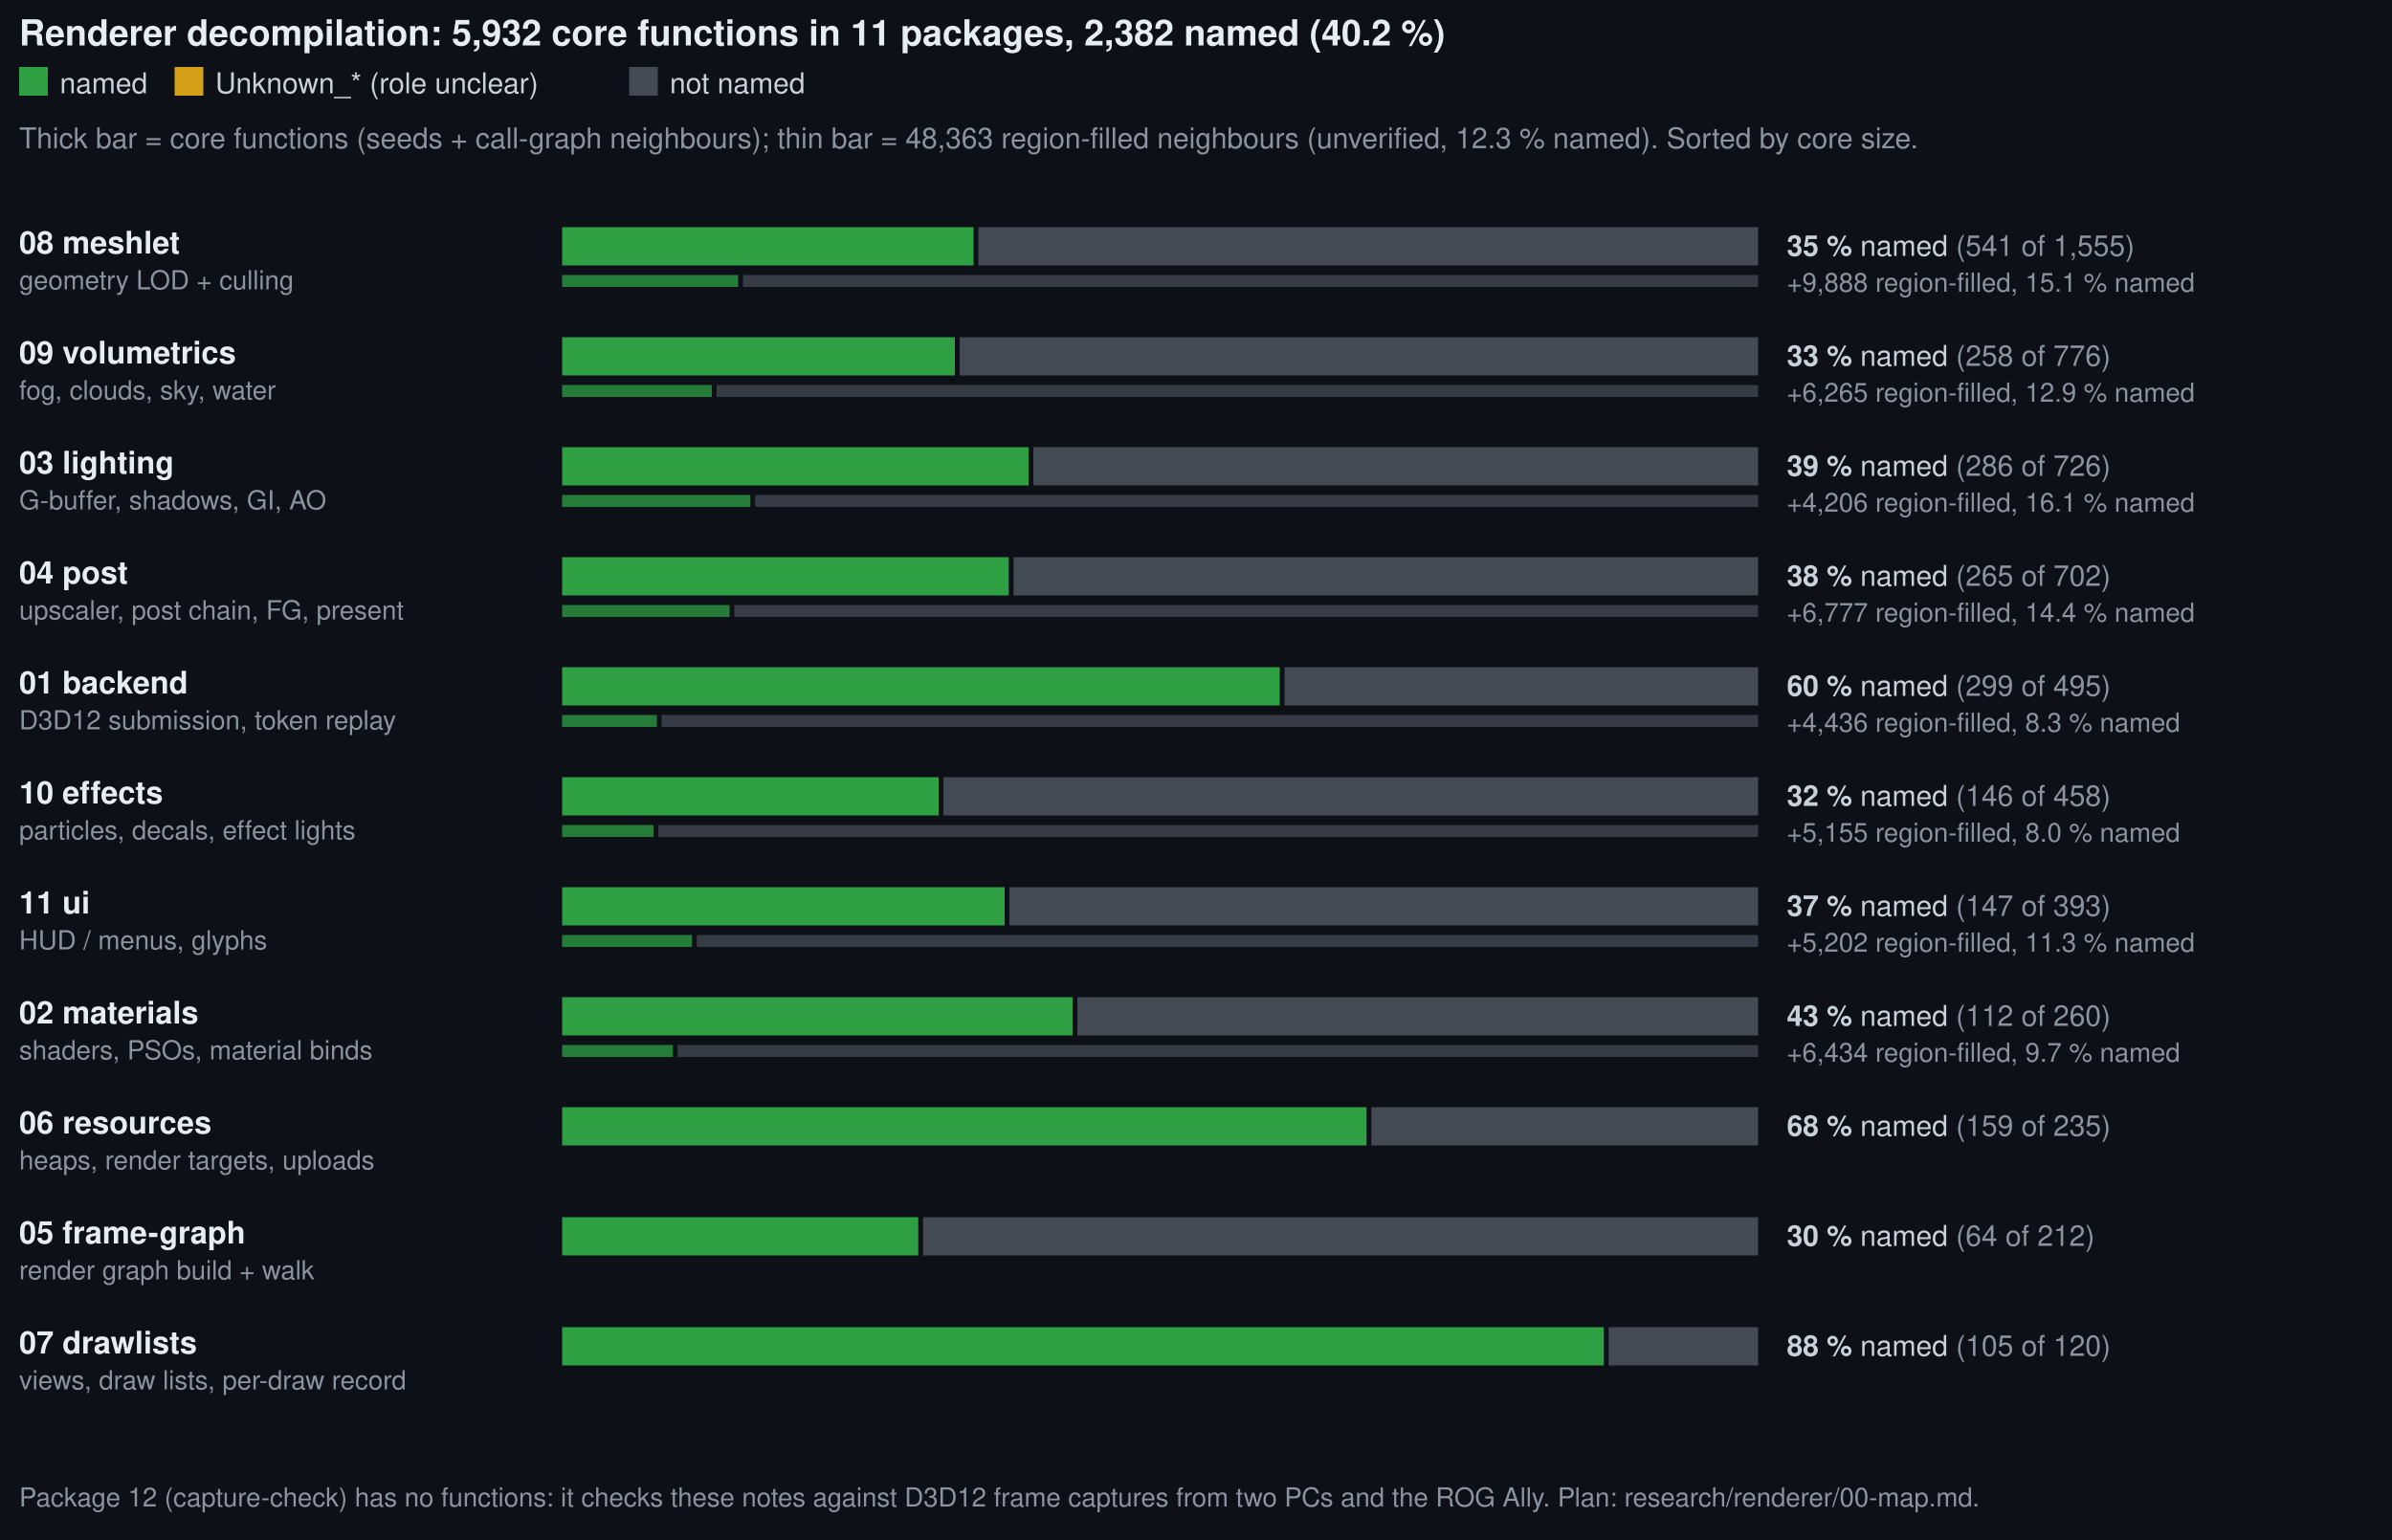
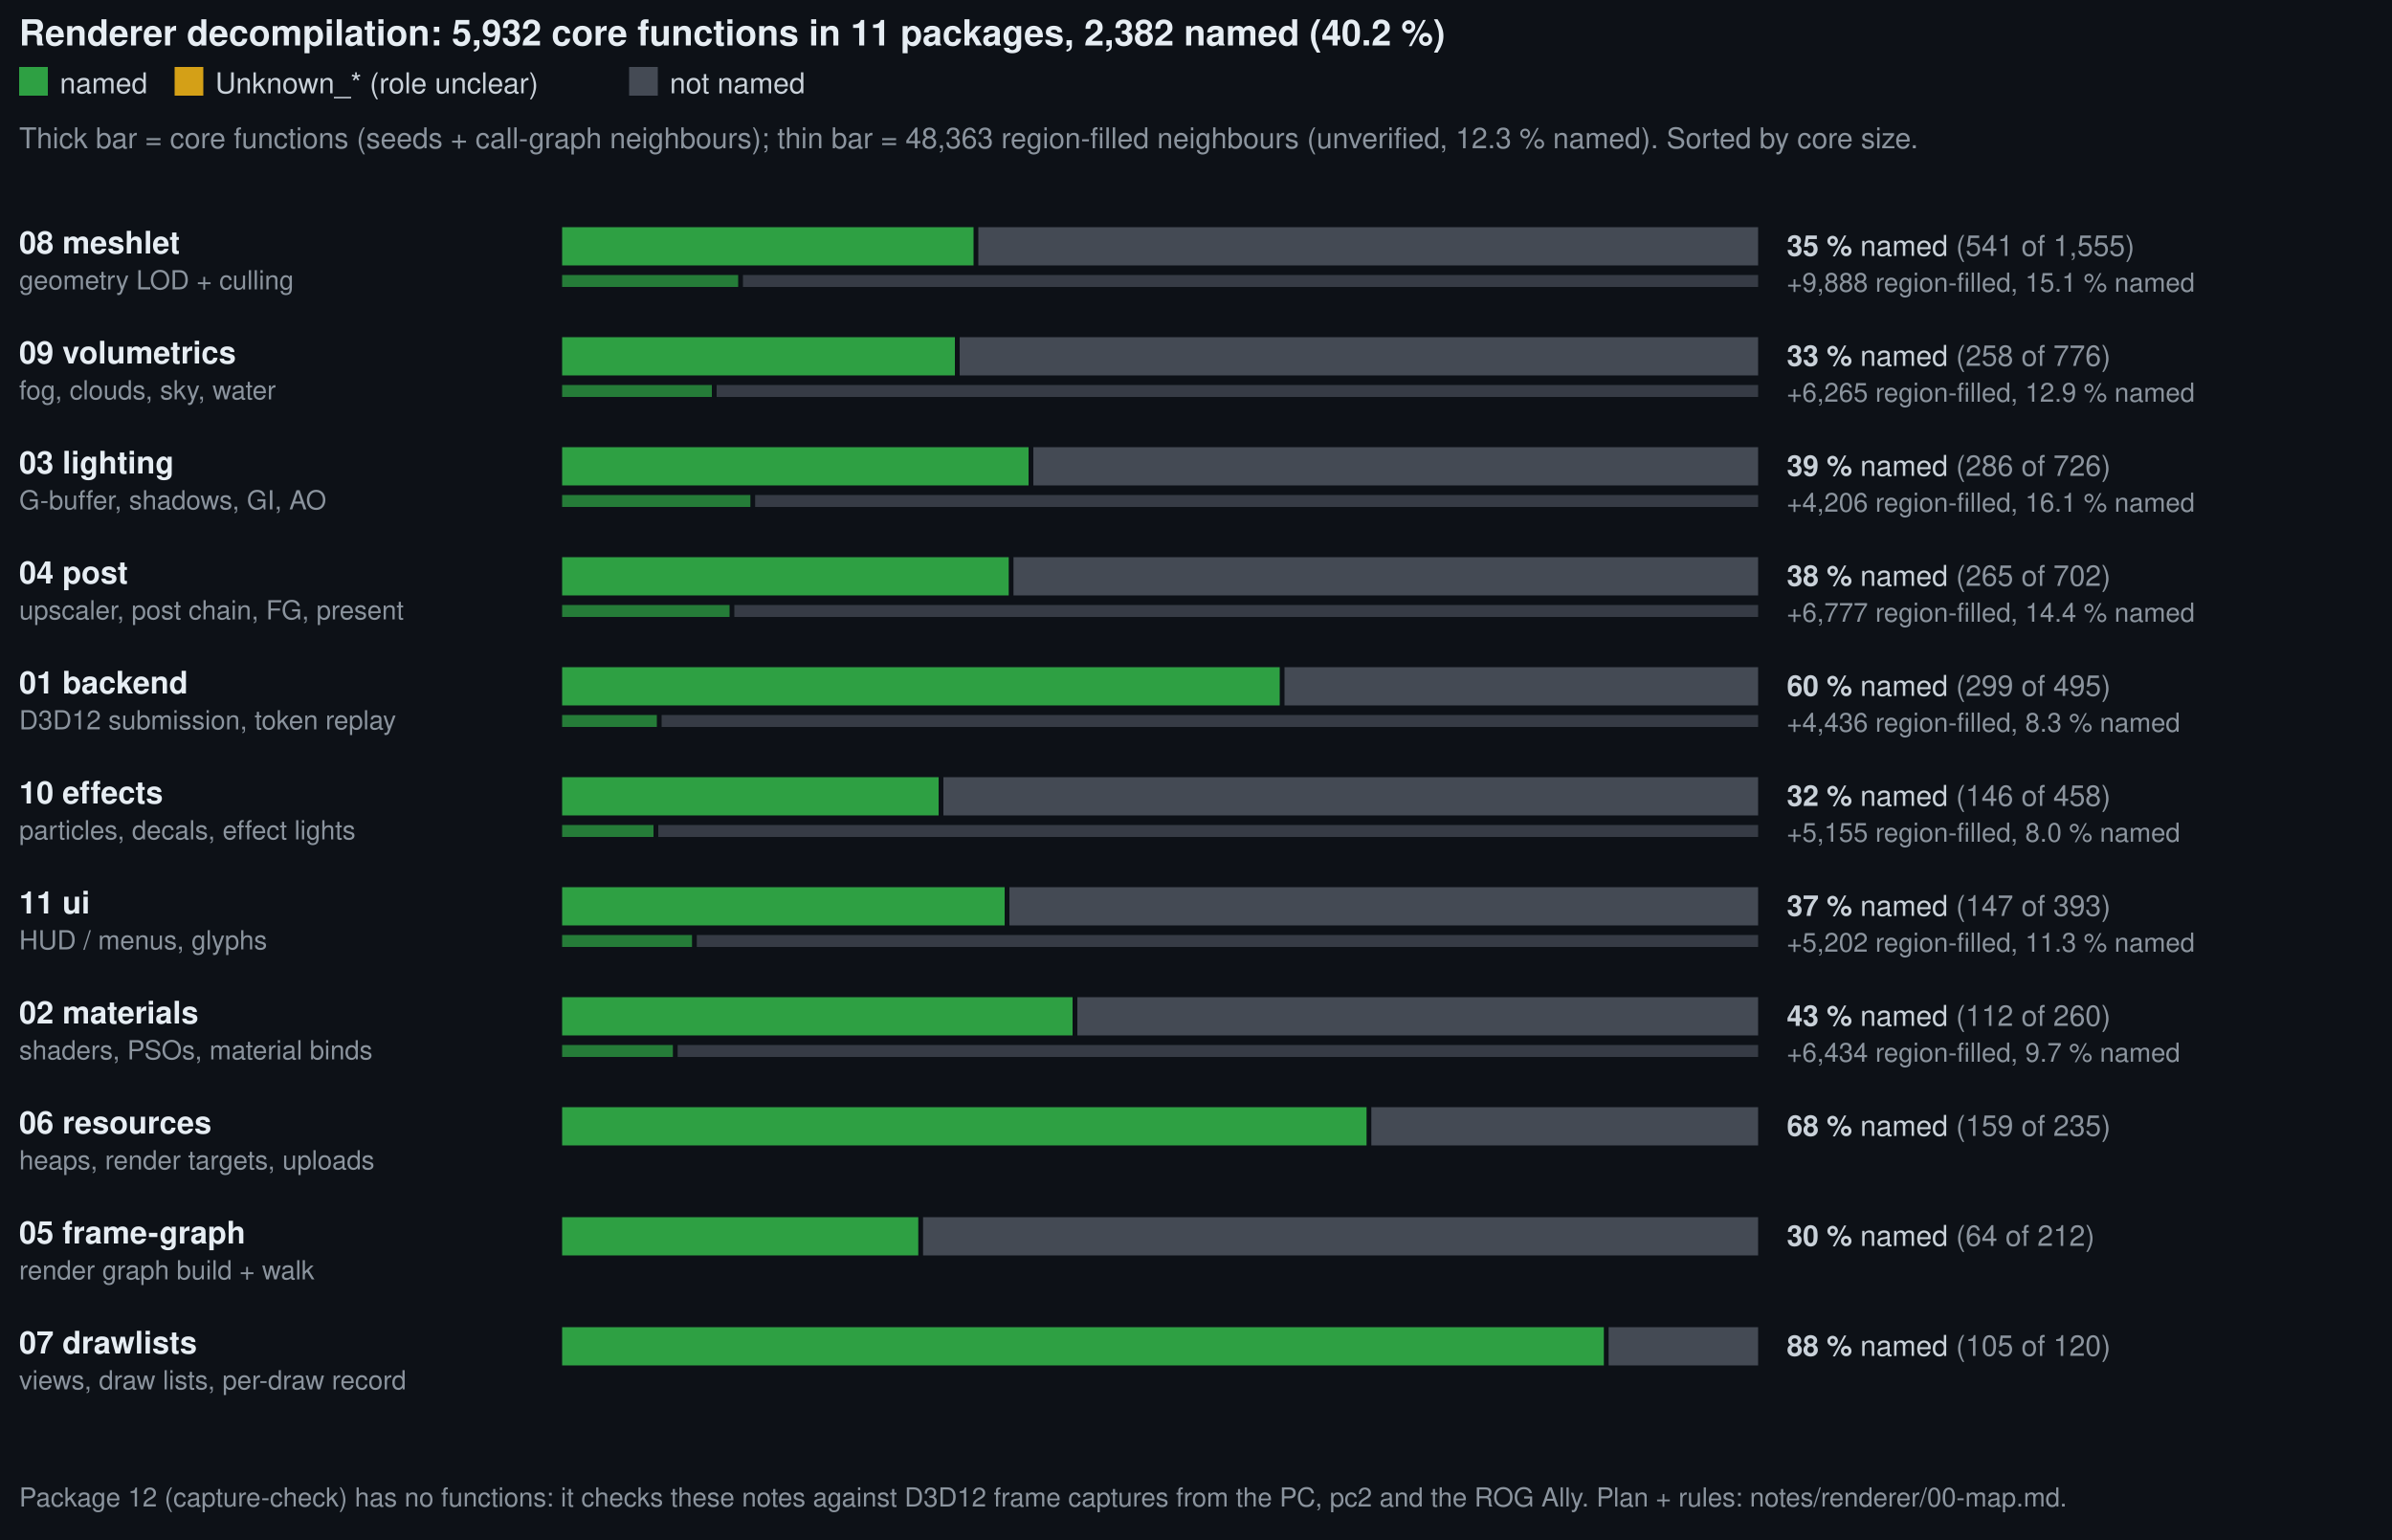
<svg xmlns="http://www.w3.org/2000/svg" viewBox="0 0 1000 644" style="width:100%;height:auto" font-family="Segoe UI,Helvetica,Arial,sans-serif">
  <rect width="100%" height="100%" fill="#0d1117" />
  <text x="8" y="19" fill="#e6edf3" font-size="15" font-weight="700">Renderer decompilation: 5,932 core functions in 11 packages, 2,382 named (40.2 %)</text>
  <rect x="8" y="28" width="12" height="12" fill="#2ea043" />
  <text x="25" y="39" fill="#c9d1d9" font-size="12">named</text>
  <rect x="73" y="28" width="12" height="12" fill="#d4a017" />
  <text x="90" y="39" fill="#c9d1d9" font-size="12">Unknown_* (role unclear)</text>
  <rect x="263" y="28" width="12" height="12" fill="#444a54" />
  <text x="280" y="39" fill="#c9d1d9" font-size="12">not named</text>
  <text x="8" y="62" fill="#8b949e" font-size="12">Thick bar = core functions (seeds + call-graph neighbours); thin bar = 48,363 region-filled neighbours (unverified, 12.3 % named). Sorted by core size.</text>
  <text x="8" y="106" fill="#e6edf3" font-size="13" font-weight="600">08 meshlet</text>
  <text x="8" y="121" fill="#8b949e" font-size="11">geometry LOD + culling</text>
  <rect x="235.0" y="95" width="172.0" height="16" fill="#2ea043" opacity="1" />
  <rect x="409.0" y="95" width="326.0" height="16" fill="#444a54" opacity="1" />
  <rect x="235.0" y="115" width="73.6" height="5" fill="#2ea043" opacity="0.75" />
  <rect x="310.6" y="115" width="424.4" height="5" fill="#444a54" opacity="0.75" />
  <text x="747" y="107" fill="#c9d1d9" font-size="12">
    <tspan font-weight="600">35 %</tspan> named <tspan fill="#8b949e">(541 of 1,555)</tspan>
  </text>
  <text x="747" y="122" fill="#8b949e" font-size="11">+9,888 region-filled, 15.1 % named</text>
  <text x="8" y="152" fill="#e6edf3" font-size="13" font-weight="600">09 volumetrics</text>
  <text x="8" y="167" fill="#8b949e" font-size="11">fog, clouds, sky, water</text>
  <rect x="235.0" y="141" width="164.2" height="16" fill="#2ea043" opacity="1" />
  <rect x="401.2" y="141" width="333.8" height="16" fill="#444a54" opacity="1" />
  <rect x="235.0" y="161" width="62.6" height="5" fill="#2ea043" opacity="0.75" />
  <rect x="299.6" y="161" width="435.4" height="5" fill="#444a54" opacity="0.75" />
  <text x="747" y="153" fill="#c9d1d9" font-size="12">
    <tspan font-weight="600">33 %</tspan> named <tspan fill="#8b949e">(258 of 776)</tspan>
  </text>
  <text x="747" y="168" fill="#8b949e" font-size="11">+6,265 region-filled, 12.9 % named</text>
  <text x="8" y="198" fill="#e6edf3" font-size="13" font-weight="600">03 lighting</text>
  <text x="8" y="213" fill="#8b949e" font-size="11">G-buffer, shadows, GI, AO</text>
  <rect x="235.0" y="187" width="195.0" height="16" fill="#2ea043" opacity="1" />
  <rect x="432.0" y="187" width="303.0" height="16" fill="#444a54" opacity="1" />
  <rect x="235.0" y="207" width="78.7" height="5" fill="#2ea043" opacity="0.75" />
  <rect x="315.7" y="207" width="419.3" height="5" fill="#444a54" opacity="0.75" />
  <text x="747" y="199" fill="#c9d1d9" font-size="12">
    <tspan font-weight="600">39 %</tspan> named <tspan fill="#8b949e">(286 of 726)</tspan>
  </text>
  <text x="747" y="214" fill="#8b949e" font-size="11">+4,206 region-filled, 16.1 % named</text>
  <text x="8" y="244" fill="#e6edf3" font-size="13" font-weight="600">04 post</text>
  <text x="8" y="259" fill="#8b949e" font-size="11">upscaler, post chain, FG, present</text>
  <rect x="235.0" y="233" width="186.7" height="16" fill="#2ea043" opacity="1" />
  <rect x="423.7" y="233" width="311.3" height="16" fill="#444a54" opacity="1" />
  <rect x="235.0" y="253" width="70.0" height="5" fill="#2ea043" opacity="0.75" />
  <rect x="307.0" y="253" width="428.0" height="5" fill="#444a54" opacity="0.75" />
  <text x="747" y="245" fill="#c9d1d9" font-size="12">
    <tspan font-weight="600">38 %</tspan> named <tspan fill="#8b949e">(265 of 702)</tspan>
  </text>
  <text x="747" y="260" fill="#8b949e" font-size="11">+6,777 region-filled, 14.4 % named</text>
  <text x="8" y="290" fill="#e6edf3" font-size="13" font-weight="600">01 backend</text>
  <text x="8" y="305" fill="#8b949e" font-size="11">D3D12 submission, token replay</text>
  <rect x="235.0" y="279" width="300.0" height="16" fill="#2ea043" opacity="1" />
  <rect x="537.0" y="279" width="198.0" height="16" fill="#444a54" opacity="1" />
  <rect x="235.0" y="299" width="39.6" height="5" fill="#2ea043" opacity="0.75" />
  <rect x="276.6" y="299" width="458.4" height="5" fill="#444a54" opacity="0.75" />
  <text x="747" y="291" fill="#c9d1d9" font-size="12">
    <tspan font-weight="600">60 %</tspan> named <tspan fill="#8b949e">(299 of 495)</tspan>
  </text>
  <text x="747" y="306" fill="#8b949e" font-size="11">+4,436 region-filled, 8.3 % named</text>
  <text x="8" y="336" fill="#e6edf3" font-size="13" font-weight="600">10 effects</text>
  <text x="8" y="351" fill="#8b949e" font-size="11">particles, decals, effect lights</text>
  <rect x="235.0" y="325" width="157.4" height="16" fill="#2ea043" opacity="1" />
  <rect x="394.4" y="325" width="340.6" height="16" fill="#444a54" opacity="1" />
  <rect x="235.0" y="345" width="38.2" height="5" fill="#2ea043" opacity="0.75" />
  <rect x="275.2" y="345" width="459.8" height="5" fill="#444a54" opacity="0.75" />
  <text x="747" y="337" fill="#c9d1d9" font-size="12">
    <tspan font-weight="600">32 %</tspan> named <tspan fill="#8b949e">(146 of 458)</tspan>
  </text>
  <text x="747" y="352" fill="#8b949e" font-size="11">+5,155 region-filled, 8.0 % named</text>
  <text x="8" y="382" fill="#e6edf3" font-size="13" font-weight="600">11 ui</text>
  <text x="8" y="397" fill="#8b949e" font-size="11">HUD / menus, glyphs</text>
  <rect x="235.0" y="371" width="185.0" height="16" fill="#2ea043" opacity="1" />
  <rect x="422.0" y="371" width="313.0" height="16" fill="#444a54" opacity="1" />
  <rect x="235.0" y="391" width="54.3" height="5" fill="#2ea043" opacity="0.75" />
  <rect x="291.3" y="391" width="443.7" height="5" fill="#444a54" opacity="0.75" />
  <text x="747" y="383" fill="#c9d1d9" font-size="12">
    <tspan font-weight="600">37 %</tspan> named <tspan fill="#8b949e">(147 of 393)</tspan>
  </text>
  <text x="747" y="398" fill="#8b949e" font-size="11">+5,202 region-filled, 11.3 % named</text>
  <text x="8" y="428" fill="#e6edf3" font-size="13" font-weight="600">02 materials</text>
  <text x="8" y="443" fill="#8b949e" font-size="11">shaders, PSOs, material binds</text>
  <rect x="235.0" y="417" width="213.4" height="16" fill="#2ea043" opacity="1" />
  <rect x="450.4" y="417" width="284.6" height="16" fill="#444a54" opacity="1" />
  <rect x="235.0" y="437" width="46.3" height="5" fill="#2ea043" opacity="0.75" />
  <rect x="283.3" y="437" width="451.7" height="5" fill="#444a54" opacity="0.75" />
  <text x="747" y="429" fill="#c9d1d9" font-size="12">
    <tspan font-weight="600">43 %</tspan> named <tspan fill="#8b949e">(112 of 260)</tspan>
  </text>
  <text x="747" y="444" fill="#8b949e" font-size="11">+6,434 region-filled, 9.7 % named</text>
  <text x="8" y="474" fill="#e6edf3" font-size="13" font-weight="600">06 resources</text>
  <text x="8" y="489" fill="#8b949e" font-size="11">heaps, render targets, uploads</text>
  <rect x="235.0" y="463" width="336.3" height="16" fill="#2ea043" opacity="1" />
  <rect x="573.3" y="463" width="161.7" height="16" fill="#444a54" opacity="1" />
  <text x="747" y="475" fill="#c9d1d9" font-size="12">
    <tspan font-weight="600">68 %</tspan> named <tspan fill="#8b949e">(159 of 235)</tspan>
  </text>
  <text x="8" y="520" fill="#e6edf3" font-size="13" font-weight="600">05 frame-graph</text>
  <text x="8" y="535" fill="#8b949e" font-size="11">render graph build + walk</text>
  <rect x="235.0" y="509" width="148.9" height="16" fill="#2ea043" opacity="1" />
  <rect x="385.9" y="509" width="349.1" height="16" fill="#444a54" opacity="1" />
  <text x="747" y="521" fill="#c9d1d9" font-size="12">
    <tspan font-weight="600">30 %</tspan> named <tspan fill="#8b949e">(64 of 212)</tspan>
  </text>
  <text x="8" y="566" fill="#e6edf3" font-size="13" font-weight="600">07 drawlists</text>
  <text x="8" y="581" fill="#8b949e" font-size="11">views, draw lists, per-draw record</text>
  <rect x="235.0" y="555" width="435.5" height="16" fill="#2ea043" opacity="1" />
  <rect x="672.5" y="555" width="62.5" height="16" fill="#444a54" opacity="1" />
  <text x="747" y="567" fill="#c9d1d9" font-size="12">
    <tspan font-weight="600">88 %</tspan> named <tspan fill="#8b949e">(105 of 120)</tspan>
  </text>
-   <text x="8" y="630" fill="#8b949e" font-size="11">Package 12 (capture-check) has no functions: it checks these notes against D3D12 frame captures from two PCs and the ROG Ally. Plan: research/renderer/00-map.md.</text>
+   <text x="8" y="630" fill="#8b949e" font-size="11">Package 12 (capture-check) has no functions: it checks these notes against D3D12 frame captures from the PC, pc2 and the ROG Ally. Plan + rules: notes/renderer/00-map.md.</text>
</svg>
